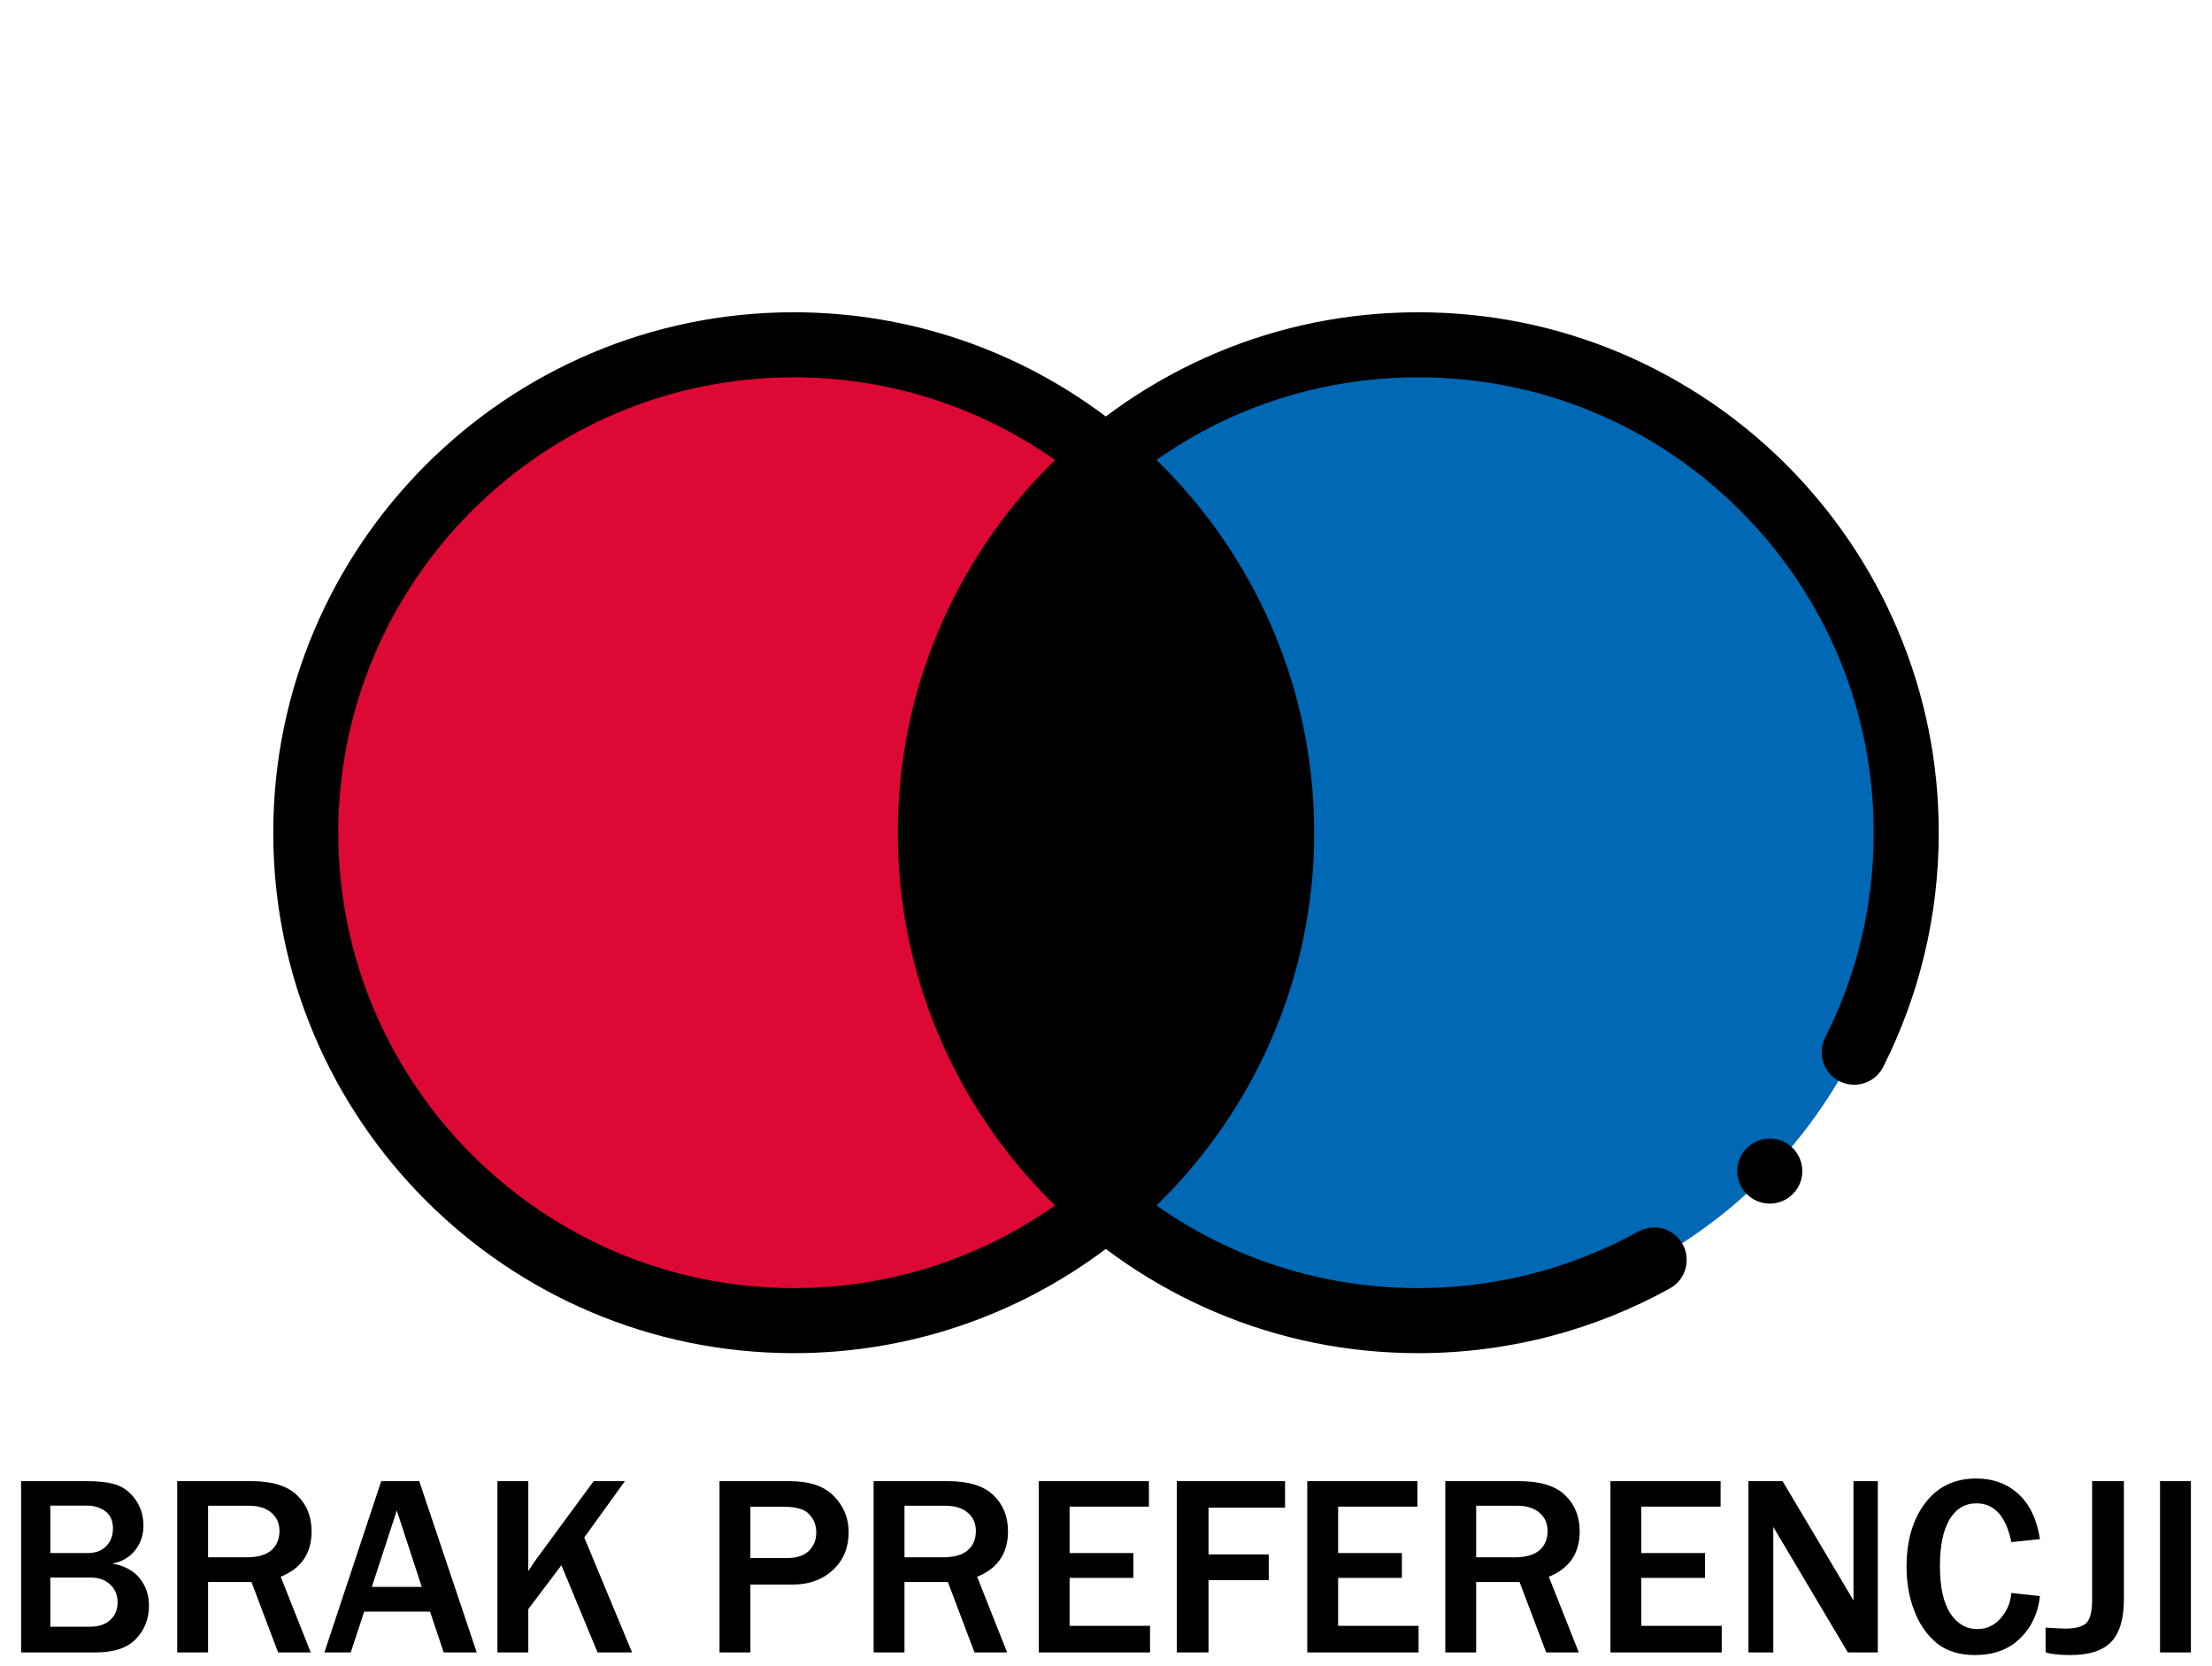
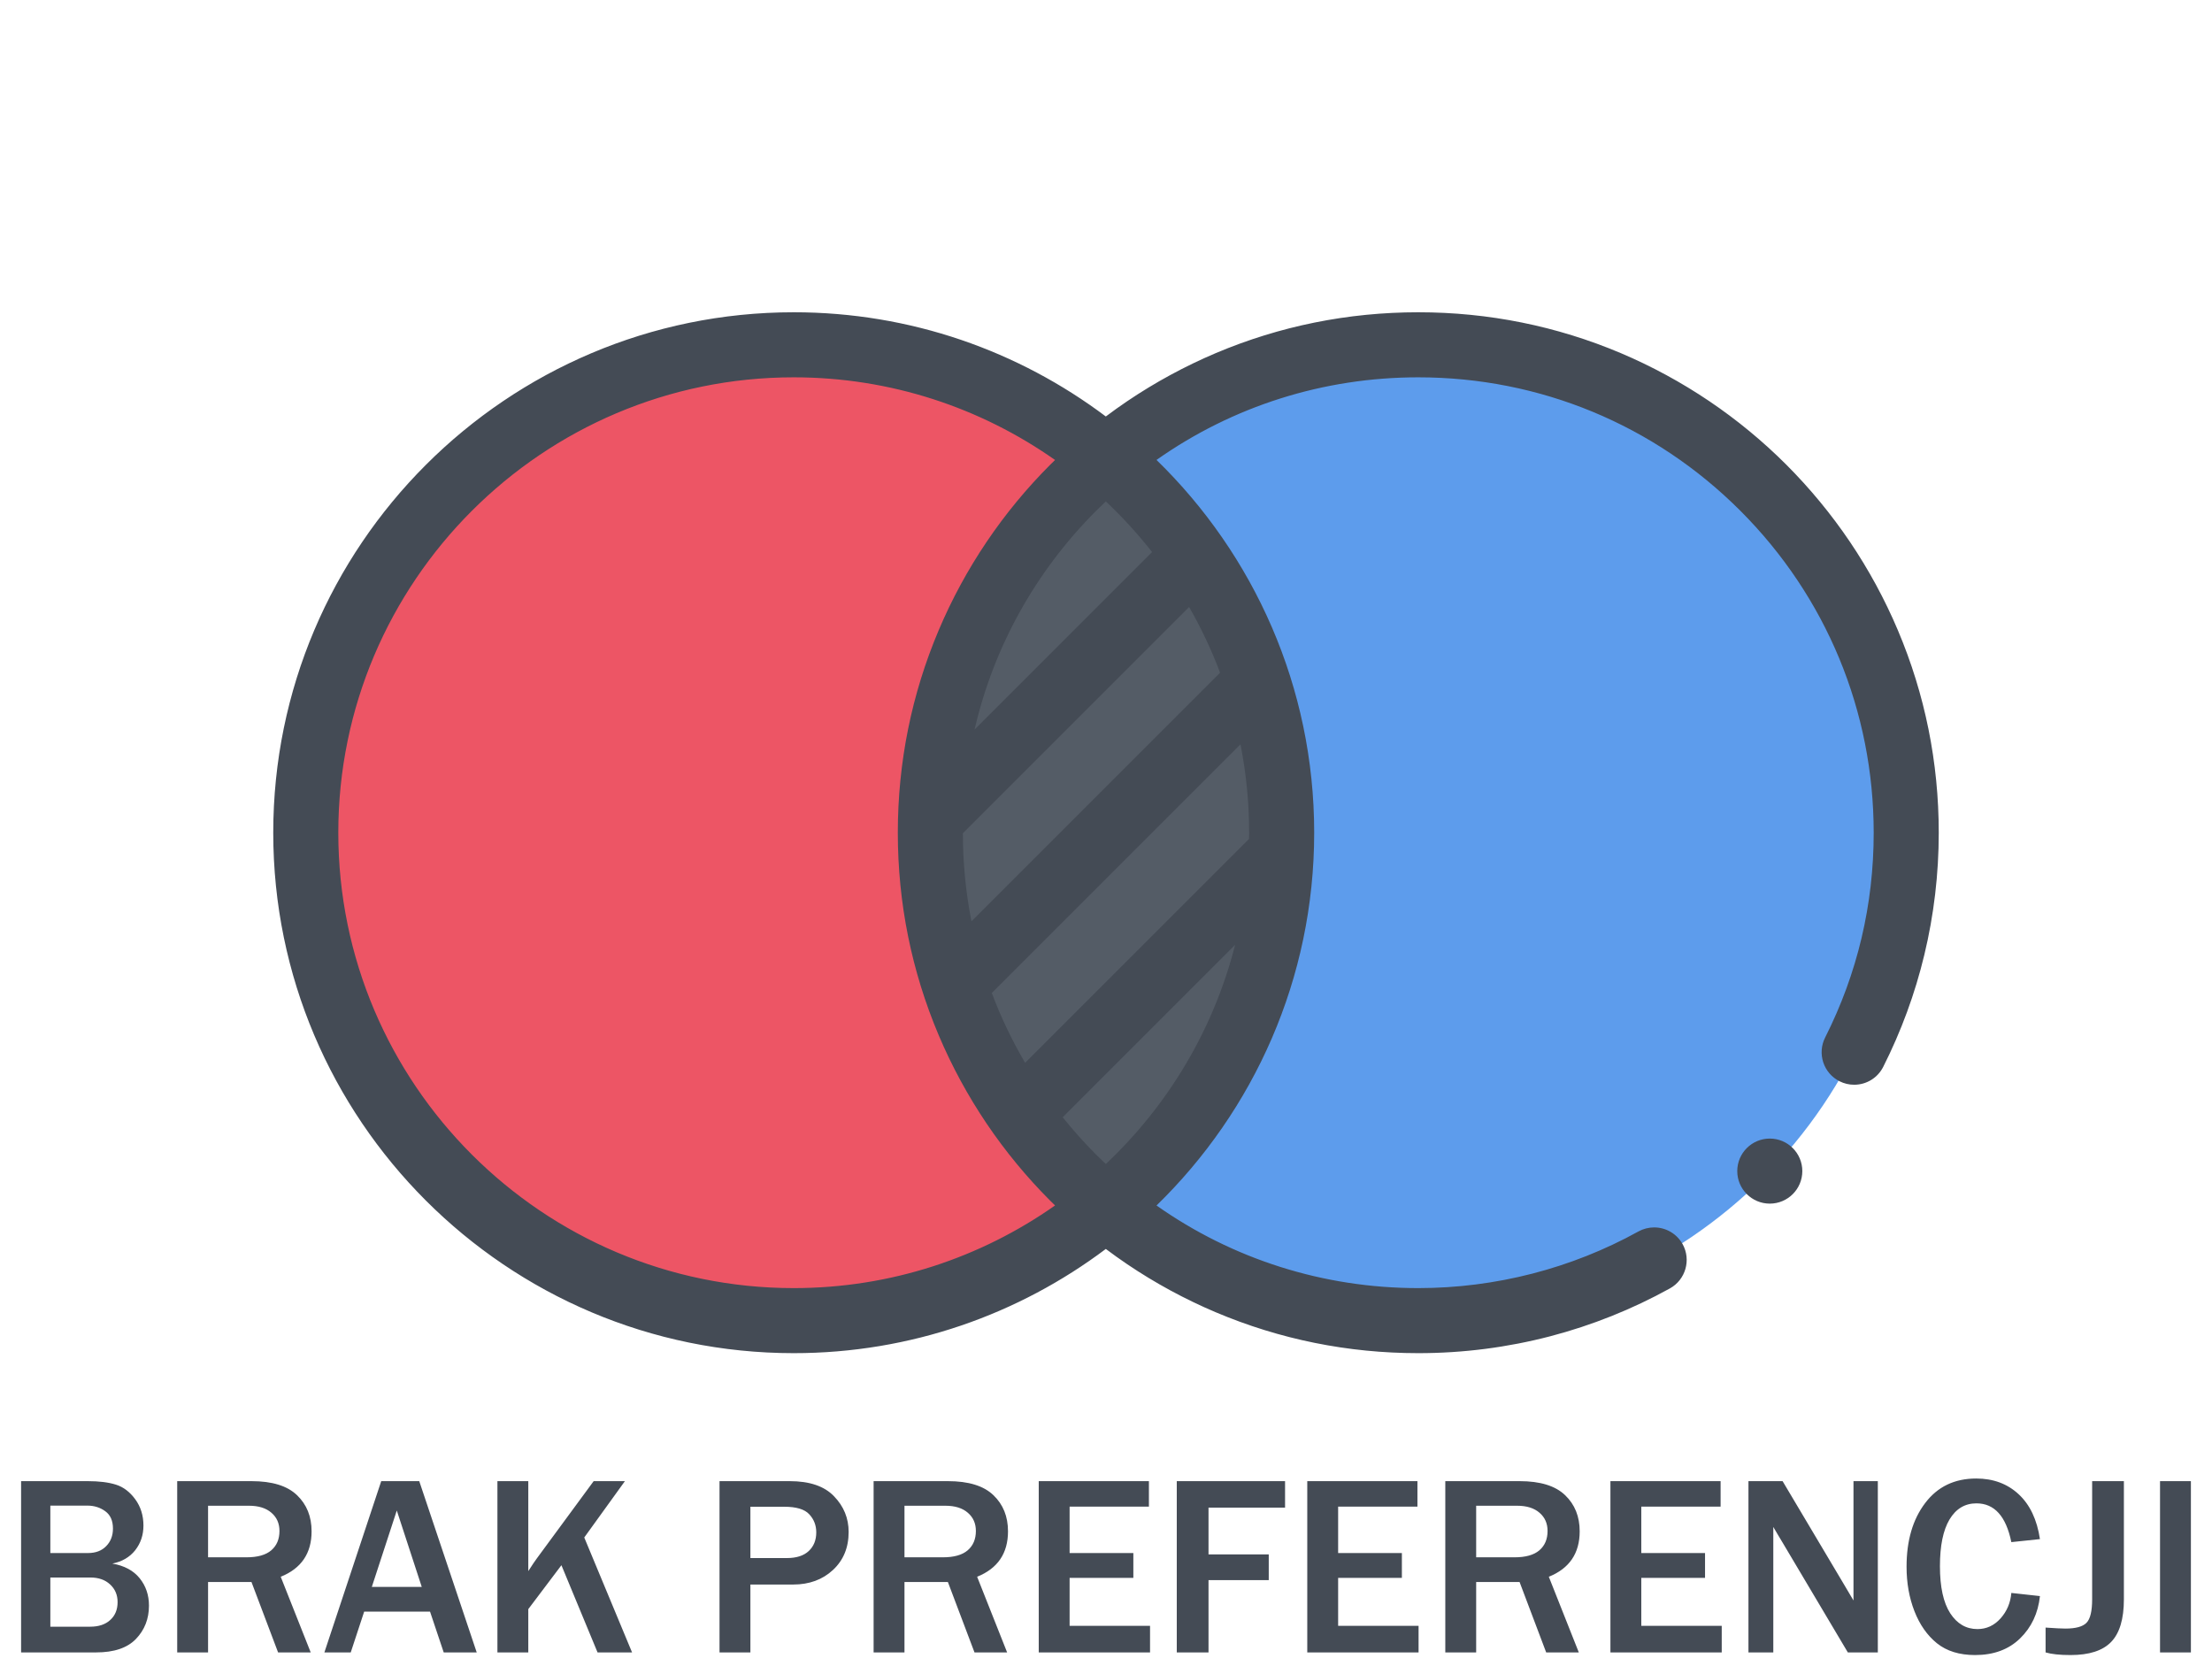
<svg xmlns="http://www.w3.org/2000/svg" width="680" height="512" viewBox="0 0 680 512" fill="none">
-   <path d="M244 406C326.843 406 394 338.843 394 256C394 173.157 326.843 106 244 106C161.157 106 94 173.157 94 256C94 338.843 161.157 406 244 406Z" fill="#DE0835" />
-   <path d="M436 406C518.843 406 586 338.843 586 256C586 173.157 518.843 106 436 106C353.157 106 286 173.157 286 256C286 338.843 353.157 406 436 406Z" fill="#0068B5" />
-   <path d="M340 371.25C369.823 371.25 394 319.651 394 256C394 192.349 369.823 140.75 340 140.75C310.177 140.75 286 192.349 286 256C286 319.651 310.177 371.25 340 371.25Z" fill="black" />
-   <path d="M544.058 370.029C549.581 370.029 554.058 365.552 554.058 360.029C554.058 354.506 549.581 350.029 544.058 350.029C538.535 350.029 534.058 354.506 534.058 360.029C534.058 365.552 538.535 370.029 544.058 370.029Z" fill="black" />
-   <path d="M583.42 193.72C579.41 184.241 574.45 175.1 568.67 166.54C562.95 158.069 556.37 150.1 549.14 142.859C541.9 135.62 533.93 129.049 525.46 123.33C516.9 117.55 507.76 112.59 498.28 108.569C478.55 100.229 457.6 96 436 96C414.4 96 393.44 100.229 373.72 108.569C364.24 112.59 355.1 117.549 346.54 123.33C344.304 124.84 342.106 126.413 339.944 128.038C313.194 107.931 279.965 96 244 96C155.776 96 84 167.775 84 256C84 344.225 155.776 416 244 416C279.965 416 313.194 404.069 339.944 383.962C342.106 385.587 344.304 387.16 346.54 388.67C355.1 394.45 364.24 399.41 373.72 403.42C393.44 411.77 414.4 416 436 416L436.02 415.95V416C449.76 416 463.41 414.25 476.6 410.8C489.4 407.45 501.77 402.5 513.36 396.09C518.18 393.42 519.93 387.319 517.27 382.5C515.5 379.31 512.15 377.34 508.51 377.34C506.83 377.34 505.16 377.77 503.68 378.58C503.68 378.58 503.68 378.59 503.67 378.59C483.09 389.979 459.69 396 436 396C406.79 396 378.936 387.103 355.53 370.602C385.408 341.517 404 300.892 404 256C404 211.107 385.407 170.481 355.527 141.396C378.934 124.891 406.789 116 436 116C473.38 116 508.54 130.56 534.99 157C561.43 183.46 575.99 218.62 576 256C576 278.16 570.98 299.34 561.07 318.97C559.87 321.36 559.67 324.07 560.5 326.61C561.34 329.14 563.11 331.201 565.5 332.411C566.91 333.121 568.42 333.48 569.99 333.48C573.79 333.48 577.22 331.371 578.93 327.98C584.45 317.05 588.7 305.48 591.56 293.57C594.51 281.33 596 268.689 596 256C596 234.399 591.77 213.439 583.42 193.72ZM339.946 154.147C345.063 158.97 349.816 164.174 354.164 169.711L299.6 224.275C305.43 199.007 318.216 175.806 337 157C337.969 156.031 338.954 155.083 339.946 154.147ZM375.069 206.805L298.637 283.237C296.904 274.41 296.012 265.351 296.001 256.158L365.55 186.609C369.237 193.04 372.426 199.79 375.069 206.805ZM384 256C384 256.635 383.983 257.267 383.975 257.899L315.136 326.739C311.104 319.874 307.68 312.696 304.892 305.268L381.34 228.82C383.078 237.616 384 246.702 384 256ZM244 396C166.804 396 104 333.196 104 256C104 178.804 166.804 116 244 116C273.872 116 301.585 125.41 324.341 141.413C323.847 141.895 323.347 142.371 322.86 142.859C315.62 150.099 309.05 158.069 303.33 166.54C297.55 175.1 292.59 184.24 288.58 193.72C280.23 213.439 276 234.399 276 256C276 277.6 280.23 298.56 288.58 318.279C292.59 327.759 297.55 336.899 303.33 345.46C309.05 353.93 315.62 361.899 322.86 369.14C323.348 369.628 323.847 370.105 324.342 370.587C301.585 386.59 273.872 396 244 396ZM339.947 357.853C338.954 356.916 337.97 355.969 337 355C333.327 351.323 329.892 347.472 326.684 343.476L379.695 290.465C373.044 316.63 359.013 339.881 339.947 357.853Z" fill="black" />
-   <path d="M6.487 508V455.346H27.009C30.48 455.346 33.361 455.706 35.649 456.426C37.938 457.146 39.918 458.651 41.59 460.939C43.261 463.228 44.097 465.916 44.097 469.001C44.097 471.907 43.248 474.44 41.551 476.601C39.854 478.735 37.514 480.098 34.531 480.689C38.234 481.332 41.037 482.837 42.94 485.203C44.843 487.569 45.794 490.372 45.794 493.612C45.794 497.675 44.457 501.095 41.783 503.873C39.134 506.624 35.045 508 29.516 508H6.487ZM15.475 477.449H27.047C29.413 477.449 31.278 476.742 32.641 475.328C34.029 473.913 34.724 472.113 34.724 469.927C34.724 467.51 33.939 465.736 32.371 464.604C30.802 463.447 28.963 462.868 26.855 462.868H15.475V477.449ZM15.475 500.092H27.742C30.339 500.092 32.383 499.411 33.875 498.048C35.392 496.685 36.151 494.846 36.151 492.532C36.151 490.32 35.379 488.507 33.836 487.093C32.319 485.678 30.3 484.971 27.78 484.971H15.475V500.092ZM95.517 508H85.487L77.31 486.36H63.963V508H54.474V455.346H77.31C83.662 455.346 88.329 456.786 91.312 459.667C94.295 462.521 95.787 466.224 95.787 470.776C95.787 477.539 92.624 482.194 86.297 484.74L95.517 508ZM63.963 478.761H75.767C79.187 478.761 81.733 478.041 83.404 476.601C85.076 475.16 85.912 473.18 85.912 470.66C85.912 468.346 85.089 466.481 83.443 465.067C81.797 463.627 79.495 462.907 76.538 462.907H63.963V478.761ZM146.55 508H136.405L132.201 495.463H111.949L107.822 508H99.721L117.195 455.346H128.883L146.55 508ZM129.655 487.864L121.979 464.373L114.302 487.864H129.655ZM194.305 508H183.697L172.588 481.191L162.404 494.692V508H152.915V455.346H162.404V483.004C163.613 481.127 164.487 479.828 165.027 479.108L182.501 455.346H192.106L179.608 472.666L194.305 508ZM230.681 508H221.191V455.346H242.754C248.901 455.346 253.452 456.902 256.41 460.014C259.393 463.1 260.884 466.751 260.884 470.969C260.884 475.778 259.277 479.674 256.062 482.657C252.848 485.64 248.772 487.131 243.834 487.131H230.681V508ZM230.681 478.992H241.906C244.837 478.992 247.075 478.272 248.618 476.832C250.161 475.392 250.932 473.476 250.932 471.084C250.932 468.924 250.212 467.073 248.772 465.53C247.358 463.987 244.786 463.215 241.057 463.215H230.681V478.992ZM309.604 508H299.574L291.396 486.36H278.05V508H268.561V455.346H291.396C297.748 455.346 302.416 456.786 305.399 459.667C308.382 462.521 309.874 466.224 309.874 470.776C309.874 477.539 306.71 482.194 300.384 484.74L309.604 508ZM278.05 478.761H289.854C293.274 478.761 295.82 478.041 297.491 476.601C299.163 475.16 299.999 473.18 299.999 470.66C299.999 468.346 299.176 466.481 297.53 465.067C295.884 463.627 293.582 462.907 290.625 462.907H278.05V478.761ZM353.54 508H319.324V455.346H353.192V463.177H328.813V477.449H348.409V485.087H328.813V499.822H353.54V508ZM371.515 508H361.756V455.346H395.045V463.485H371.515V477.874H390.031V485.781H371.515V508ZM436.088 508H401.873V455.346H435.741V463.177H411.362V477.449H430.958V485.087H411.362V499.822H436.088V508ZM485.348 508H475.318L467.141 486.36H453.794V508H444.305V455.346H467.141C473.493 455.346 478.16 456.786 481.143 459.667C484.126 462.521 485.618 466.224 485.618 470.776C485.618 477.539 482.455 482.194 476.128 484.74L485.348 508ZM453.794 478.761H465.598C469.018 478.761 471.564 478.041 473.235 476.601C474.907 475.16 475.743 473.18 475.743 470.66C475.743 468.346 474.92 466.481 473.274 465.067C471.628 463.627 469.326 462.907 466.369 462.907H453.794V478.761ZM529.284 508H495.068V455.346H528.937V463.177H504.558V477.449H524.153V485.087H504.558V499.822H529.284V508ZM577.27 508H568.051L548.069 474.363C547.761 473.849 547.259 473.013 546.565 471.856C546.256 471.342 545.781 470.532 545.138 469.426V508H537.5V455.346H547.992L566.431 486.36C566.585 486.617 567.704 488.507 569.787 492.03V455.346H577.27V508ZM618.313 489.716L627.108 490.68C626.542 495.952 624.498 500.298 620.975 503.718C617.477 507.113 612.874 508.81 607.165 508.81C602.356 508.81 598.447 507.601 595.438 505.184C592.455 502.767 590.154 499.488 588.534 495.348C586.914 491.207 586.104 486.643 586.104 481.654C586.104 473.63 588.007 467.111 591.812 462.097C595.618 457.056 600.852 454.536 607.512 454.536C612.733 454.536 617.079 456.143 620.55 459.358C624.022 462.572 626.208 467.176 627.108 473.167L618.313 474.093C616.693 466.147 613.118 462.174 607.589 462.174C604.041 462.174 601.276 463.833 599.296 467.15C597.341 470.442 596.364 475.225 596.364 481.5C596.364 487.877 597.419 492.699 599.527 495.965C601.636 499.205 604.426 500.825 607.898 500.825C610.675 500.825 613.041 499.732 614.996 497.546C616.95 495.361 618.056 492.75 618.313 489.716ZM652.914 455.346V491.683C652.914 497.726 651.603 502.098 648.979 504.798C646.382 507.473 642.229 508.81 636.52 508.81C633.228 508.81 630.67 508.54 628.844 508V500.362C631.724 500.568 633.756 500.671 634.938 500.671C638.102 500.671 640.262 500.079 641.419 498.896C642.576 497.714 643.155 495.309 643.155 491.683V455.346H652.914ZM673.513 508H664.023V455.346H673.513V508Z" fill="black" />
+   <path d="M244 406C326.843 406 394 338.843 394 256C394 173.157 326.843 106 244 106C161.157 106 94 173.157 94 256C94 338.843 161.157 406 244 406Z" fill="#ED5565" />
+   <path d="M436 406C518.843 406 586 338.843 586 256C586 173.157 518.843 106 436 106C353.157 106 286 173.157 286 256C286 338.843 353.157 406 436 406Z" fill="#5D9CEC" />
+   <path d="M340 371.25C369.823 371.25 394 319.651 394 256C394 192.349 369.823 140.75 340 140.75C310.177 140.75 286 192.349 286 256C286 319.651 310.177 371.25 340 371.25Z" fill="#545C66" />
+   <path d="M544.058 370.029C549.581 370.029 554.058 365.552 554.058 360.029C554.058 354.506 549.581 350.029 544.058 350.029C538.535 350.029 534.058 354.506 534.058 360.029C534.058 365.552 538.535 370.029 544.058 370.029Z" fill="#444B55" />
+   <path d="M583.42 193.72C579.41 184.241 574.45 175.1 568.67 166.54C562.95 158.069 556.37 150.1 549.14 142.859C541.9 135.62 533.93 129.049 525.46 123.33C516.9 117.55 507.76 112.59 498.28 108.569C478.55 100.229 457.6 96 436 96C414.4 96 393.44 100.229 373.72 108.569C364.24 112.59 355.1 117.549 346.54 123.33C344.304 124.84 342.106 126.413 339.944 128.038C313.194 107.931 279.965 96 244 96C155.776 96 84 167.775 84 256C84 344.225 155.776 416 244 416C279.965 416 313.194 404.069 339.944 383.962C342.106 385.587 344.304 387.16 346.54 388.67C355.1 394.45 364.24 399.41 373.72 403.42C393.44 411.77 414.4 416 436 416L436.02 415.95V416C449.76 416 463.41 414.25 476.6 410.8C489.4 407.45 501.77 402.5 513.36 396.09C518.18 393.42 519.93 387.319 517.27 382.5C515.5 379.31 512.15 377.34 508.51 377.34C506.83 377.34 505.16 377.77 503.68 378.58C503.68 378.58 503.68 378.59 503.67 378.59C483.09 389.979 459.69 396 436 396C406.79 396 378.936 387.103 355.53 370.602C385.408 341.517 404 300.892 404 256C404 211.107 385.407 170.481 355.527 141.396C378.934 124.891 406.789 116 436 116C473.38 116 508.54 130.56 534.99 157C561.43 183.46 575.99 218.62 576 256C576 278.16 570.98 299.34 561.07 318.97C559.87 321.36 559.67 324.07 560.5 326.61C561.34 329.14 563.11 331.201 565.5 332.411C566.91 333.121 568.42 333.48 569.99 333.48C573.79 333.48 577.22 331.371 578.93 327.98C584.45 317.05 588.7 305.48 591.56 293.57C594.51 281.33 596 268.689 596 256C596 234.399 591.77 213.439 583.42 193.72ZM339.946 154.147C345.063 158.97 349.816 164.174 354.164 169.711L299.6 224.275C305.43 199.007 318.216 175.806 337 157C337.969 156.031 338.954 155.083 339.946 154.147ZM375.069 206.805L298.637 283.237C296.904 274.41 296.012 265.351 296.001 256.158L365.55 186.609C369.237 193.04 372.426 199.79 375.069 206.805ZM384 256C384 256.635 383.983 257.267 383.975 257.899L315.136 326.739C311.104 319.874 307.68 312.696 304.892 305.268L381.34 228.82C383.078 237.616 384 246.702 384 256ZM244 396C166.804 396 104 333.196 104 256C104 178.804 166.804 116 244 116C273.872 116 301.585 125.41 324.341 141.413C323.847 141.895 323.347 142.371 322.86 142.859C315.62 150.099 309.05 158.069 303.33 166.54C297.55 175.1 292.59 184.24 288.58 193.72C280.23 213.439 276 234.399 276 256C276 277.6 280.23 298.56 288.58 318.279C292.59 327.759 297.55 336.899 303.33 345.46C309.05 353.93 315.62 361.899 322.86 369.14C323.348 369.628 323.847 370.105 324.342 370.587C301.585 386.59 273.872 396 244 396ZM339.947 357.853C338.954 356.916 337.97 355.969 337 355C333.327 351.323 329.892 347.472 326.684 343.476L379.695 290.465C373.044 316.63 359.013 339.881 339.947 357.853Z" fill="#444B55" />
+   <path d="M6.487 508V455.346H27.009C30.48 455.346 33.361 455.706 35.649 456.426C37.938 457.146 39.918 458.651 41.59 460.939C43.261 463.228 44.097 465.916 44.097 469.001C44.097 471.907 43.248 474.44 41.551 476.601C39.854 478.735 37.514 480.098 34.531 480.689C38.234 481.332 41.037 482.837 42.94 485.203C44.843 487.569 45.794 490.372 45.794 493.612C45.794 497.675 44.457 501.095 41.783 503.873C39.134 506.624 35.045 508 29.516 508H6.487ZM15.475 477.449H27.047C29.413 477.449 31.278 476.742 32.641 475.328C34.029 473.913 34.724 472.113 34.724 469.927C34.724 467.51 33.939 465.736 32.371 464.604C30.802 463.447 28.963 462.868 26.855 462.868H15.475V477.449ZM15.475 500.092H27.742C30.339 500.092 32.383 499.411 33.875 498.048C35.392 496.685 36.151 494.846 36.151 492.532C36.151 490.32 35.379 488.507 33.836 487.093C32.319 485.678 30.3 484.971 27.78 484.971H15.475V500.092ZM95.517 508H85.487L77.31 486.36H63.963V508H54.474V455.346H77.31C83.662 455.346 88.329 456.786 91.312 459.667C94.295 462.521 95.787 466.224 95.787 470.776C95.787 477.539 92.624 482.194 86.297 484.74L95.517 508ZM63.963 478.761H75.767C79.187 478.761 81.733 478.041 83.404 476.601C85.076 475.16 85.912 473.18 85.912 470.66C85.912 468.346 85.089 466.481 83.443 465.067C81.797 463.627 79.495 462.907 76.538 462.907H63.963V478.761ZM146.55 508H136.405L132.201 495.463H111.949L107.822 508H99.721L117.195 455.346H128.883L146.55 508ZM129.655 487.864L121.979 464.373L114.302 487.864H129.655ZM194.305 508H183.697L172.588 481.191L162.404 494.692V508H152.915V455.346H162.404V483.004C163.613 481.127 164.487 479.828 165.027 479.108L182.501 455.346H192.106L179.608 472.666L194.305 508ZM230.681 508H221.191V455.346H242.754C248.901 455.346 253.452 456.902 256.41 460.014C259.393 463.1 260.884 466.751 260.884 470.969C260.884 475.778 259.277 479.674 256.062 482.657C252.848 485.64 248.772 487.131 243.834 487.131H230.681V508ZM230.681 478.992H241.906C244.837 478.992 247.075 478.272 248.618 476.832C250.161 475.392 250.932 473.476 250.932 471.084C250.932 468.924 250.212 467.073 248.772 465.53C247.358 463.987 244.786 463.215 241.057 463.215H230.681V478.992ZM309.604 508H299.574L291.396 486.36H278.05V508H268.561V455.346H291.396C297.748 455.346 302.416 456.786 305.399 459.667C308.382 462.521 309.874 466.224 309.874 470.776C309.874 477.539 306.71 482.194 300.384 484.74L309.604 508ZM278.05 478.761H289.854C293.274 478.761 295.82 478.041 297.491 476.601C299.163 475.16 299.999 473.18 299.999 470.66C299.999 468.346 299.176 466.481 297.53 465.067C295.884 463.627 293.582 462.907 290.625 462.907H278.05V478.761ZM353.54 508H319.324V455.346H353.192V463.177H328.813V477.449H348.409V485.087H328.813V499.822H353.54V508ZM371.515 508H361.756V455.346H395.045V463.485H371.515V477.874H390.031V485.781H371.515V508ZM436.088 508H401.873V455.346H435.741V463.177H411.362V477.449H430.958V485.087H411.362V499.822H436.088V508ZM485.348 508H475.318L467.141 486.36H453.794V508H444.305V455.346H467.141C473.493 455.346 478.16 456.786 481.143 459.667C484.126 462.521 485.618 466.224 485.618 470.776C485.618 477.539 482.455 482.194 476.128 484.74L485.348 508ZM453.794 478.761H465.598C469.018 478.761 471.564 478.041 473.235 476.601C474.907 475.16 475.743 473.18 475.743 470.66C475.743 468.346 474.92 466.481 473.274 465.067C471.628 463.627 469.326 462.907 466.369 462.907H453.794V478.761ZM529.284 508H495.068V455.346H528.937V463.177H504.558V477.449H524.153V485.087H504.558V499.822H529.284V508ZM577.27 508H568.051L548.069 474.363C547.761 473.849 547.259 473.013 546.565 471.856C546.256 471.342 545.781 470.532 545.138 469.426V508H537.5V455.346H547.992L566.431 486.36C566.585 486.617 567.704 488.507 569.787 492.03V455.346H577.27V508ZM618.313 489.716L627.108 490.68C626.542 495.952 624.498 500.298 620.975 503.718C617.477 507.113 612.874 508.81 607.165 508.81C602.356 508.81 598.447 507.601 595.438 505.184C592.455 502.767 590.154 499.488 588.534 495.348C586.914 491.207 586.104 486.643 586.104 481.654C586.104 473.63 588.007 467.111 591.812 462.097C595.618 457.056 600.852 454.536 607.512 454.536C612.733 454.536 617.079 456.143 620.55 459.358C624.022 462.572 626.208 467.176 627.108 473.167L618.313 474.093C616.693 466.147 613.118 462.174 607.589 462.174C604.041 462.174 601.276 463.833 599.296 467.15C597.341 470.442 596.364 475.225 596.364 481.5C596.364 487.877 597.419 492.699 599.527 495.965C601.636 499.205 604.426 500.825 607.898 500.825C610.675 500.825 613.041 499.732 614.996 497.546C616.95 495.361 618.056 492.75 618.313 489.716ZM652.914 455.346V491.683C652.914 497.726 651.603 502.098 648.979 504.798C646.382 507.473 642.229 508.81 636.52 508.81C633.228 508.81 630.67 508.54 628.844 508V500.362C631.724 500.568 633.756 500.671 634.938 500.671C638.102 500.671 640.262 500.079 641.419 498.896C642.576 497.714 643.155 495.309 643.155 491.683V455.346H652.914ZM673.513 508H664.023V455.346H673.513V508Z" fill="#444B55" />
</svg>
